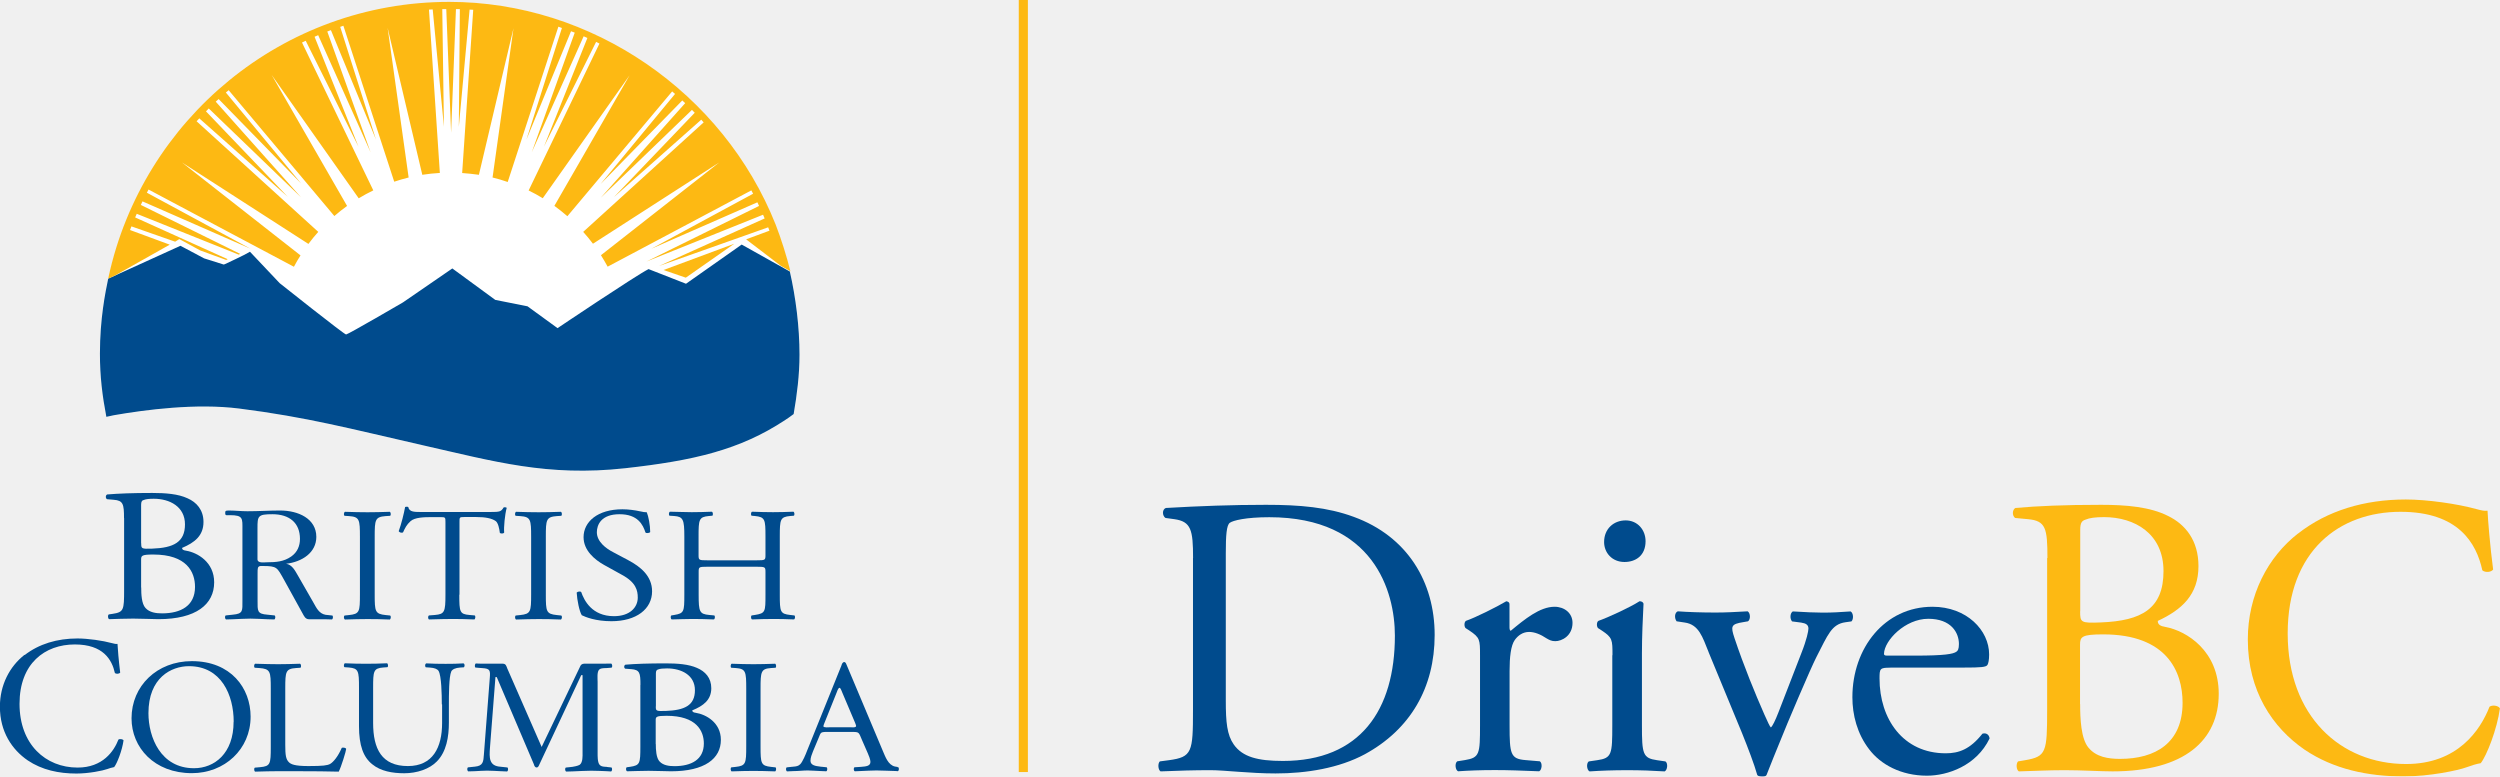
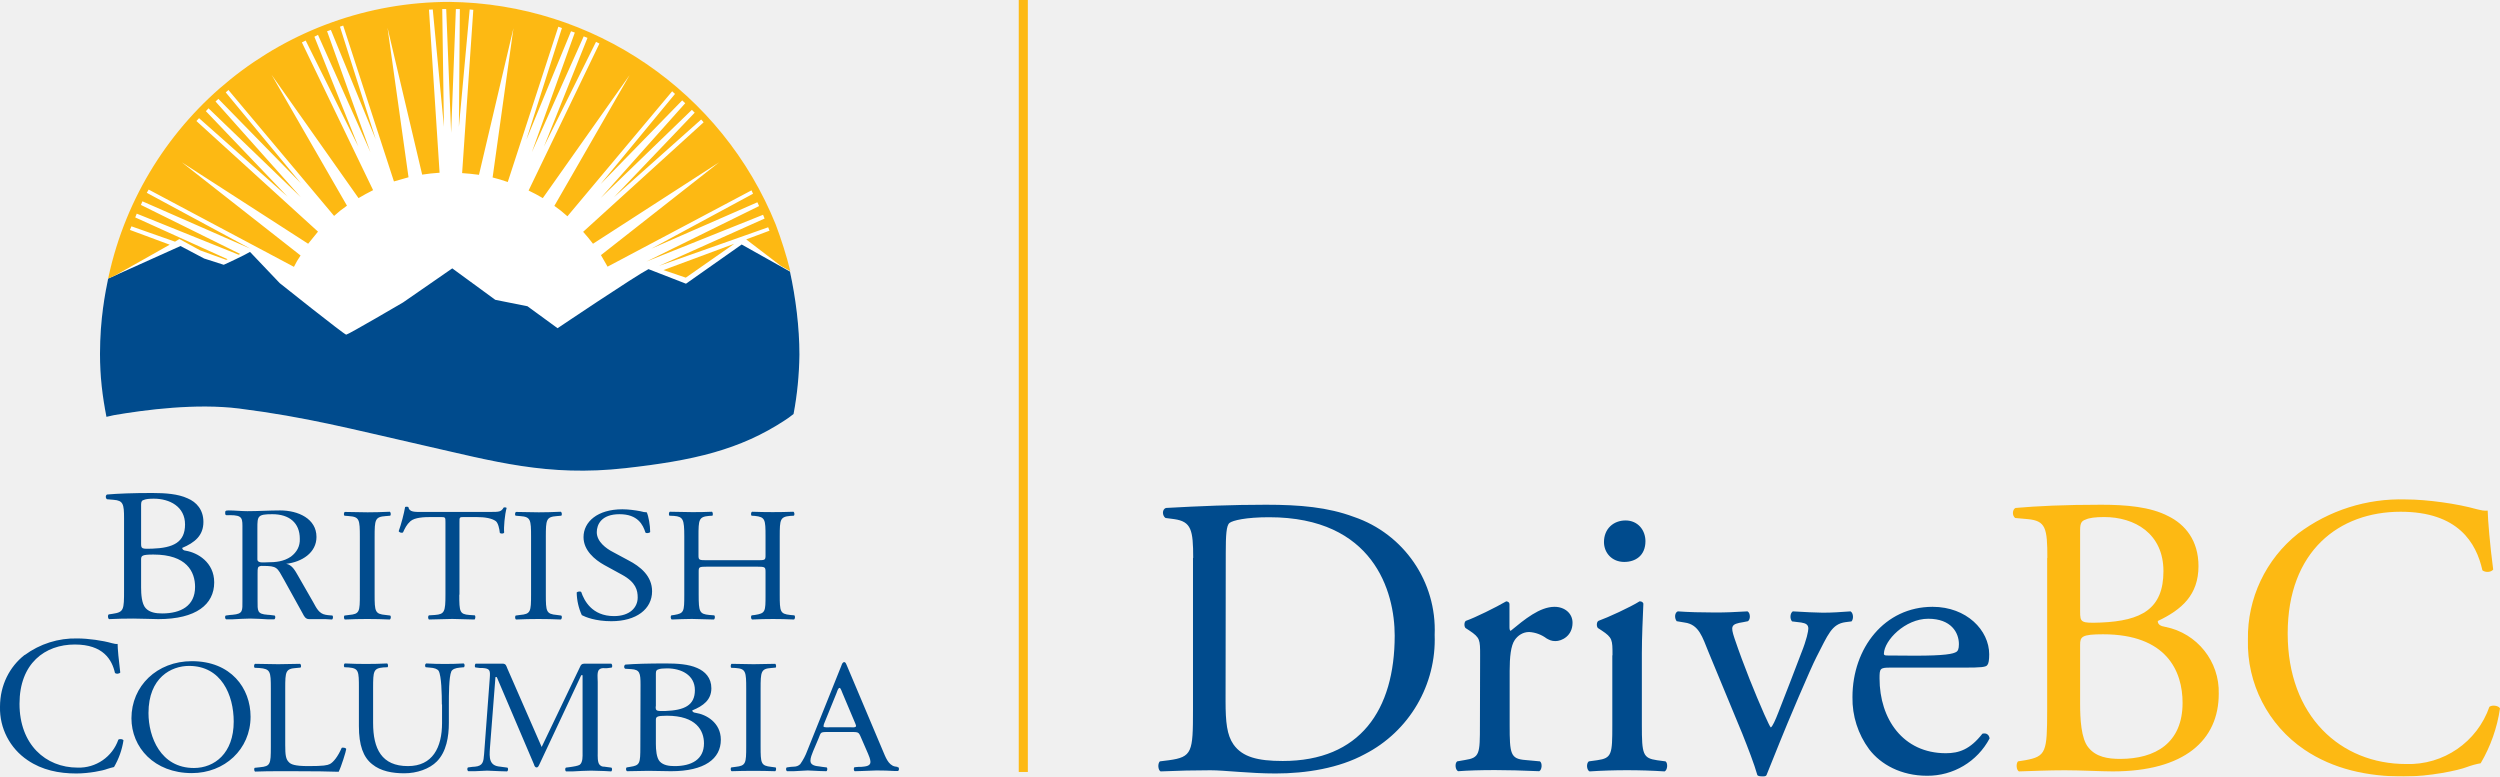
- <svg xmlns="http://www.w3.org/2000/svg" width="132" height="41" viewBox="0 0 132 41" fill="none">
-   <mask id="mask0_20392_10317" style="mask-type:luminance" maskUnits="userSpaceOnUse" x="0" y="0" width="132" height="41">
-     <path d="M132 0H0V41H132V0Z" fill="white" />
+ <svg xmlns="http://www.w3.org/2000/svg" width="132" height="41" fill="none" viewBox="0 0 132 41">
+   <mask id="a" width="132" height="41" x="0" y="0" maskUnits="userSpaceOnUse" style="mask-type:luminance">
+     <path fill="#fff" d="M132 0H0v41h132z" />
  </mask>
-   <g mask="url(#mask0_20392_10317)">
-     <path d="M54.272 0H53.791V40.764H54.272V0Z" fill="#FDB913" />
-     <path d="M62.994 29.461C62.994 27.983 62.891 27.535 62.003 27.412L61.537 27.348C61.37 27.24 61.345 26.905 61.556 26.821C63.348 26.718 65.051 26.654 66.842 26.654C68.634 26.654 70.106 26.782 71.475 27.289C74.317 28.323 75.75 30.737 75.75 33.524C75.75 36.312 74.464 38.513 72.064 39.823C70.695 40.562 68.968 40.838 67.348 40.838C65.998 40.838 64.653 40.665 63.912 40.665C63.029 40.665 62.268 40.69 61.282 40.729C61.154 40.665 61.115 40.33 61.237 40.202L61.723 40.138C62.945 39.971 62.99 39.715 62.99 37.494V29.461H62.994ZM64.722 37.006C64.722 38.129 64.786 38.804 65.144 39.311C65.606 39.966 66.406 40.178 67.736 40.178C71.819 40.178 73.65 37.494 73.65 33.563C73.65 31.239 72.536 27.309 67.019 27.309C65.777 27.309 65.105 27.481 64.933 27.604C64.761 27.732 64.722 28.259 64.722 29.21V37.006Z" fill="#004B8D" />
-     <path d="M78.145 34.598C78.145 33.775 78.145 33.667 77.576 33.288L77.384 33.164C77.301 33.081 77.301 32.844 77.404 32.78C77.89 32.613 79.004 32.061 79.534 31.746C79.637 31.766 79.701 31.81 79.701 31.894V33.12C79.701 33.228 79.721 33.288 79.765 33.307C80.501 32.697 81.301 32.037 82.081 32.037C82.606 32.037 83.029 32.377 83.029 32.884C83.029 33.578 82.459 33.854 82.121 33.854C81.915 33.854 81.806 33.79 81.659 33.706C81.345 33.495 81.026 33.366 80.737 33.366C80.398 33.366 80.148 33.559 79.981 33.79C79.77 34.085 79.706 34.701 79.706 35.42V38.291C79.706 39.813 79.75 40.069 80.55 40.133L81.306 40.197C81.453 40.301 81.409 40.66 81.267 40.724C80.275 40.685 79.667 40.66 78.925 40.66C78.184 40.66 77.537 40.685 76.987 40.724C76.84 40.66 76.8 40.301 76.943 40.197L77.345 40.133C78.126 40.005 78.145 39.813 78.145 38.291V34.593V34.598Z" fill="#004B8D" />
-     <path d="M85.139 34.598C85.139 33.776 85.139 33.667 84.569 33.288L84.378 33.165C84.294 33.081 84.294 32.845 84.397 32.781C84.883 32.613 86.081 32.062 86.567 31.746C86.67 31.746 86.753 31.786 86.778 31.874C86.739 32.613 86.694 33.628 86.694 34.495V38.297C86.694 39.818 86.739 40.03 87.494 40.139L87.936 40.203C88.083 40.306 88.039 40.666 87.892 40.73C87.259 40.69 86.65 40.666 85.914 40.666C85.178 40.666 84.525 40.69 83.931 40.73C83.784 40.666 83.745 40.306 83.887 40.203L84.329 40.139C85.109 40.03 85.129 39.818 85.129 38.297V34.598H85.139ZM86.886 28.575C86.886 29.338 86.361 29.673 85.772 29.673C85.119 29.673 84.697 29.186 84.697 28.619C84.697 27.92 85.203 27.477 85.835 27.477C86.469 27.477 86.886 27.984 86.886 28.575Z" fill="#004B8D" />
-     <path d="M90.214 34.43C89.895 33.647 89.708 32.972 88.948 32.869L88.525 32.805C88.398 32.637 88.417 32.342 88.589 32.278C89.114 32.317 89.851 32.342 90.567 32.342C91.136 32.342 91.559 32.317 92.275 32.278C92.422 32.362 92.442 32.701 92.295 32.805L92.044 32.849C91.392 32.953 91.372 33.061 91.583 33.696C92.069 35.154 92.678 36.636 93.163 37.735C93.355 38.158 93.438 38.35 93.502 38.409C93.585 38.345 93.733 38.05 93.904 37.607C94.179 36.888 94.896 35.05 95.107 34.499C95.401 33.76 95.485 33.312 95.485 33.189C95.485 32.997 95.362 32.913 95.107 32.874L94.621 32.81C94.493 32.662 94.518 32.367 94.66 32.283C95.313 32.322 95.838 32.347 96.241 32.347C96.766 32.347 97.124 32.322 97.713 32.283C97.86 32.367 97.88 32.687 97.757 32.81L97.443 32.854C96.707 32.957 96.516 33.509 95.907 34.691C95.612 35.262 94.307 38.326 93.968 39.192C93.757 39.719 93.546 40.207 93.271 40.926C93.227 40.99 93.144 41.01 93.06 41.01C92.952 41.01 92.849 40.99 92.785 40.926C92.619 40.335 92.3 39.508 91.986 38.725L90.214 34.435V34.43Z" fill="#004B8D" />
-     <path d="M99.809 35.253C99.259 35.253 99.239 35.297 99.239 35.824C99.239 37.961 100.481 39.774 102.734 39.774C103.431 39.774 104.02 39.562 104.672 38.739C104.883 38.675 105.031 38.803 105.05 38.991C104.358 40.429 102.842 40.956 101.742 40.956C100.373 40.956 99.298 40.365 98.69 39.562C98.056 38.739 97.806 37.745 97.806 36.814C97.806 34.214 99.509 32.037 102.037 32.037C103.848 32.037 105.026 33.283 105.026 34.553C105.026 34.849 104.987 35.016 104.942 35.1C104.878 35.228 104.584 35.248 103.701 35.248H99.804L99.809 35.253ZM101.114 34.617C102.67 34.617 103.136 34.534 103.303 34.406C103.367 34.366 103.431 34.282 103.431 34.002C103.431 33.411 103.028 32.672 101.811 32.672C100.594 32.672 99.494 33.815 99.475 34.514C99.475 34.553 99.475 34.617 99.622 34.617H101.119H101.114Z" fill="#004B8D" />
-     <path d="M108.104 29.461C108.104 27.895 108.02 27.496 107.073 27.412L106.396 27.348C106.229 27.22 106.248 26.905 106.415 26.821C107.554 26.718 108.987 26.654 110.94 26.654C112.265 26.654 113.531 26.762 114.479 27.245C115.387 27.688 116.079 28.535 116.079 29.89C116.079 31.411 115.196 32.194 113.93 32.785C113.93 32.997 114.096 33.061 114.327 33.101C115.465 33.312 117.149 34.371 117.149 36.632C117.149 39.084 115.338 40.729 111.544 40.729C110.93 40.729 109.9 40.665 109.016 40.665C108.133 40.665 107.372 40.71 106.597 40.729C106.469 40.665 106.43 40.33 106.553 40.202L106.931 40.138C108.045 39.946 108.089 39.715 108.089 37.494V29.461H108.104ZM109.831 32.273C109.831 32.864 109.856 32.908 110.926 32.864C113.075 32.78 114.233 32.145 114.233 30.155C114.233 28.166 112.698 27.304 111.097 27.304C110.631 27.304 110.317 27.348 110.13 27.432C109.92 27.496 109.836 27.599 109.836 27.983V32.273H109.831ZM109.831 37.173C109.831 37.937 109.875 39.011 110.273 39.478C110.675 39.966 111.304 40.069 111.936 40.069C113.812 40.069 115.24 39.227 115.24 37.109C115.24 35.44 114.396 33.495 111.049 33.495C109.91 33.495 109.826 33.623 109.826 34.046V37.173H109.831Z" fill="#FDB913" />
-     <path d="M121.34 28.17C122.877 26.964 124.835 26.373 127.024 26.373C128.162 26.373 129.762 26.604 130.754 26.88C131.003 26.944 131.156 26.988 131.342 26.964C131.362 27.451 131.47 28.781 131.637 30.071C131.534 30.219 131.215 30.244 131.067 30.111C130.754 28.672 129.801 27.023 126.749 27.023C123.523 27.023 120.79 29.076 120.79 33.45C120.79 37.823 123.593 40.34 127.043 40.34C129.762 40.34 130.959 38.562 131.446 37.316C131.593 37.207 131.912 37.252 131.996 37.4C131.848 38.498 131.298 39.897 130.984 40.295C130.728 40.34 130.479 40.423 130.248 40.507C129.787 40.68 128.27 40.995 126.92 40.995C125.021 40.995 123.21 40.615 121.673 39.576C119.99 38.414 118.685 36.488 118.685 33.765C118.685 31.421 119.739 29.411 121.34 28.165V28.17Z" fill="#FDB913" />
-     <path d="M41.664 14.144C39.426 5.491 31.627 0.118 23.784 0.118C15.941 0.118 7.858 5.624 5.723 14.661C5.424 15.922 5.276 17.331 5.276 18.675C5.276 19.867 5.399 20.877 5.615 22.009C5.777 21.975 5.846 21.96 6.027 21.921C7.706 21.63 10.361 21.285 12.629 21.571C16.236 22.029 18.489 22.64 22.292 23.502C26.096 24.364 28.903 25.176 33.007 24.723C36.604 24.324 39.063 23.763 41.458 22.177L41.649 22.049C41.689 22.019 41.851 21.901 41.905 21.862C42.081 20.832 42.214 19.803 42.214 18.724C42.214 17.208 42.003 15.563 41.664 14.154" fill="white" />
-     <path d="M5.713 14.711C5.561 15.445 5.276 16.828 5.276 18.675C5.276 19.867 5.399 20.877 5.615 22.009C5.777 21.975 5.846 21.96 6.027 21.921C7.706 21.63 10.361 21.285 12.629 21.571C16.231 22.029 18.489 22.635 22.292 23.502C26.096 24.364 28.903 25.176 33.007 24.723C36.599 24.324 39.063 23.763 41.458 22.177L41.649 22.049C41.689 22.024 41.855 21.901 41.905 21.862C42.081 20.832 42.214 19.803 42.214 18.725C42.214 17.272 42.017 15.706 41.703 14.336L39.161 12.913L36.221 14.982L34.243 14.208C33.571 14.548 29.438 17.326 29.438 17.326L27.853 16.173L26.15 15.834L23.883 14.174L21.276 15.967C21.276 15.967 18.371 17.661 18.273 17.661C18.174 17.661 14.768 14.952 14.768 14.952L13.198 13.292C12.933 13.46 11.863 13.952 11.863 13.952L11.809 13.967L10.778 13.642L9.527 12.977L5.718 14.711H5.713Z" fill="#004B8D" />
-     <path d="M6.548 27.358C6.548 26.614 6.503 26.427 6.003 26.388L5.649 26.358C5.561 26.299 5.571 26.147 5.659 26.107C6.258 26.058 7.009 26.028 8.04 26.028C8.737 26.028 9.404 26.078 9.9 26.309C10.376 26.516 10.744 26.92 10.744 27.56C10.744 28.284 10.278 28.648 9.615 28.929C9.615 29.032 9.703 29.057 9.826 29.077C10.425 29.175 11.308 29.678 11.308 30.746C11.308 31.909 10.356 32.692 8.364 32.692C8.045 32.692 7.5 32.662 7.033 32.662C6.567 32.662 6.17 32.682 5.762 32.692C5.699 32.662 5.674 32.5 5.743 32.441L5.944 32.411C6.533 32.322 6.553 32.209 6.553 31.16V27.358H6.548ZM7.456 28.688C7.456 28.968 7.465 28.988 8.03 28.968C9.159 28.929 9.767 28.629 9.767 27.688C9.767 26.747 8.957 26.334 8.118 26.334C7.873 26.334 7.711 26.353 7.608 26.393C7.495 26.422 7.451 26.476 7.451 26.654V28.683L7.456 28.688ZM7.456 31.012C7.456 31.372 7.475 31.884 7.686 32.106C7.897 32.337 8.231 32.386 8.56 32.386C9.546 32.386 10.297 31.988 10.297 30.988C10.297 30.195 9.856 29.279 8.094 29.279C7.495 29.279 7.451 29.338 7.451 29.54V31.022L7.456 31.012Z" fill="#004B8D" />
-     <path d="M19.004 28.343C19.004 27.437 18.984 27.289 18.43 27.25L18.194 27.235C18.135 27.2 18.155 27.047 18.214 27.023C18.685 27.038 19.009 27.047 19.407 27.047C19.804 27.047 20.103 27.038 20.579 27.023C20.638 27.047 20.653 27.2 20.599 27.235L20.364 27.25C19.804 27.294 19.784 27.437 19.784 28.343V31.387C19.784 32.293 19.804 32.416 20.364 32.475L20.599 32.499C20.658 32.534 20.638 32.687 20.579 32.711C20.108 32.692 19.784 32.687 19.407 32.687C19.009 32.687 18.69 32.697 18.214 32.711C18.155 32.687 18.135 32.549 18.194 32.499L18.43 32.475C18.989 32.416 19.004 32.297 19.004 31.387V28.343Z" fill="#004B8D" />
-     <path d="M24.251 31.401C24.251 32.303 24.27 32.426 24.781 32.47L25.066 32.495C25.12 32.529 25.1 32.682 25.046 32.707C24.54 32.687 24.241 32.682 23.883 32.682C23.524 32.682 23.22 32.692 22.651 32.707C22.597 32.682 22.582 32.534 22.651 32.495L22.97 32.47C23.475 32.426 23.52 32.303 23.52 31.401V27.58C23.52 27.314 23.52 27.304 23.255 27.304H22.769C22.386 27.304 21.9 27.319 21.679 27.516C21.468 27.703 21.38 27.89 21.282 28.107C21.213 28.156 21.085 28.112 21.051 28.048C21.193 27.663 21.326 27.117 21.39 26.772C21.414 26.752 21.532 26.747 21.556 26.772C21.61 27.048 21.905 27.033 22.312 27.033H25.9C26.381 27.033 26.459 27.018 26.592 26.792C26.636 26.777 26.734 26.782 26.754 26.816C26.656 27.166 26.592 27.86 26.621 28.117C26.587 28.186 26.435 28.186 26.391 28.131C26.366 27.92 26.302 27.599 26.17 27.511C25.969 27.368 25.63 27.299 25.144 27.299H24.516C24.251 27.299 24.261 27.309 24.261 27.59V31.397L24.251 31.401Z" fill="#004B8D" />
-     <path d="M28.044 28.343C28.044 27.437 28.024 27.289 27.465 27.25L27.229 27.235C27.171 27.2 27.19 27.047 27.249 27.023C27.72 27.038 28.044 27.047 28.442 27.047C28.839 27.047 29.143 27.038 29.615 27.023C29.674 27.047 29.688 27.2 29.634 27.235L29.399 27.25C28.839 27.294 28.82 27.437 28.82 28.343V31.387C28.82 32.293 28.839 32.416 29.399 32.475L29.634 32.499C29.693 32.534 29.674 32.687 29.615 32.711C29.143 32.692 28.82 32.687 28.442 32.687C28.064 32.687 27.725 32.697 27.249 32.711C27.19 32.687 27.175 32.549 27.229 32.499L27.465 32.475C28.024 32.416 28.044 32.297 28.044 31.387V28.343Z" fill="#004B8D" />
-     <path d="M32.285 32.8C31.441 32.8 30.911 32.578 30.719 32.485C30.596 32.298 30.469 31.687 30.449 31.288C30.498 31.229 30.65 31.209 30.69 31.264C30.842 31.702 31.254 32.534 32.417 32.534C33.261 32.534 33.674 32.066 33.674 31.554C33.674 31.175 33.581 30.756 32.849 30.357L31.897 29.83C31.396 29.55 30.812 29.062 30.812 28.363C30.812 27.55 31.553 26.89 32.864 26.89C33.173 26.89 33.536 26.939 33.796 26.998C33.929 27.033 34.066 27.048 34.15 27.048C34.238 27.255 34.331 27.732 34.331 28.092C34.292 28.146 34.13 28.171 34.081 28.116C33.949 27.708 33.679 27.151 32.712 27.151C31.745 27.151 31.514 27.708 31.514 28.102C31.514 28.599 31.995 28.959 32.368 29.151L33.173 29.579C33.806 29.914 34.43 30.407 34.43 31.219C34.43 32.16 33.595 32.8 32.285 32.8Z" fill="#004B8D" />
-     <path d="M37.345 29.924C36.903 29.924 36.889 29.939 36.889 30.195V31.401C36.889 32.303 36.933 32.421 37.448 32.47L37.713 32.495C37.767 32.529 37.752 32.682 37.694 32.706C37.198 32.687 36.889 32.682 36.53 32.682C36.138 32.682 35.824 32.701 35.465 32.706C35.411 32.682 35.392 32.544 35.446 32.495L35.603 32.47C36.118 32.381 36.133 32.303 36.133 31.401V28.323C36.133 27.427 36.069 27.279 35.593 27.245L35.352 27.23C35.298 27.195 35.313 27.043 35.372 27.018C35.824 27.023 36.133 27.043 36.525 27.043C36.884 27.043 37.193 27.033 37.59 27.018C37.644 27.043 37.664 27.195 37.61 27.23L37.433 27.245C36.903 27.294 36.884 27.427 36.884 28.323V29.308C36.884 29.574 36.903 29.584 37.34 29.584H39.961C40.403 29.584 40.417 29.574 40.417 29.308V28.323C40.417 27.427 40.398 27.299 39.858 27.245L39.686 27.23C39.632 27.195 39.647 27.043 39.706 27.018C40.128 27.033 40.437 27.043 40.815 27.043C41.193 27.043 41.482 27.033 41.895 27.018C41.949 27.043 41.968 27.195 41.914 27.23L41.723 27.245C41.193 27.294 41.173 27.427 41.173 28.323V31.401C41.173 32.303 41.193 32.411 41.723 32.47L41.944 32.495C41.998 32.529 41.983 32.682 41.924 32.706C41.482 32.687 41.173 32.682 40.815 32.682C40.437 32.682 40.108 32.692 39.706 32.706C39.652 32.682 39.632 32.544 39.686 32.495L39.858 32.47C40.417 32.381 40.417 32.303 40.417 31.401V30.195C40.417 29.939 40.398 29.924 39.961 29.924H37.34H37.345Z" fill="#004B8D" />
-     <path d="M1.301 34.588C2.056 34.002 3.014 33.711 4.088 33.711C4.648 33.711 5.428 33.825 5.914 33.958C6.037 33.987 6.11 34.012 6.204 33.997C6.214 34.234 6.268 34.884 6.346 35.514C6.292 35.583 6.14 35.598 6.066 35.534C5.909 34.829 5.448 34.027 3.951 34.027C2.371 34.027 1.031 35.026 1.031 37.164C1.031 39.301 2.405 40.528 4.098 40.528C5.428 40.528 6.017 39.661 6.253 39.05C6.326 39.001 6.479 39.021 6.523 39.09C6.449 39.626 6.184 40.306 6.027 40.503C5.904 40.523 5.782 40.567 5.664 40.606C5.438 40.69 4.692 40.843 4.034 40.843C3.107 40.843 2.218 40.656 1.463 40.148C0.638 39.582 -0.005 38.641 -0.005 37.312C-0.005 36.164 0.51 35.189 1.296 34.573L1.301 34.588Z" fill="#004B8D" />
-     <path d="M6.945 37.927C6.945 36.218 8.29 34.908 10.13 34.908C12.196 34.908 13.232 36.336 13.232 37.839C13.232 39.567 11.853 40.823 10.13 40.823C8.142 40.823 6.945 39.464 6.945 37.927ZM12.339 38.109C12.339 36.701 11.686 35.174 9.978 35.174C9.045 35.174 7.838 35.78 7.838 37.656C7.838 38.922 8.481 40.562 10.243 40.562C11.318 40.562 12.334 39.789 12.334 38.109H12.339Z" fill="#004B8D" />
-     <path d="M23.328 37.193C23.328 36.666 23.308 35.681 23.156 35.425C23.092 35.321 22.93 35.262 22.705 35.248L22.479 35.233C22.425 35.174 22.444 35.06 22.498 35.026C22.842 35.046 23.176 35.051 23.529 35.051C23.907 35.051 24.152 35.046 24.476 35.026C24.55 35.07 24.54 35.179 24.496 35.233L24.28 35.248C24.054 35.262 23.883 35.341 23.828 35.45C23.701 35.735 23.701 36.715 23.701 37.193V38.158C23.701 38.902 23.573 39.69 23.068 40.202C22.68 40.606 22.013 40.828 21.345 40.828C20.722 40.828 20.099 40.719 19.657 40.355C19.181 39.98 18.955 39.355 18.955 38.34V36.321C18.955 35.43 18.935 35.287 18.415 35.243L18.189 35.228C18.135 35.188 18.155 35.046 18.209 35.021C18.66 35.041 18.965 35.046 19.328 35.046C19.691 35.046 19.995 35.041 20.437 35.021C20.491 35.046 20.511 35.188 20.457 35.228L20.241 35.243C19.716 35.287 19.701 35.43 19.701 36.321V38.168C19.701 39.542 20.152 40.448 21.537 40.448C22.847 40.448 23.343 39.473 23.343 38.173V37.188L23.328 37.193Z" fill="#004B8D" />
-     <path d="M33.816 36.159C33.816 35.528 33.777 35.366 33.33 35.331L33.011 35.307C32.933 35.257 32.943 35.129 33.021 35.095C33.556 35.05 34.228 35.026 35.146 35.026C35.77 35.026 36.363 35.07 36.805 35.267C37.232 35.449 37.556 35.789 37.556 36.336C37.556 36.952 37.144 37.267 36.55 37.508C36.55 37.592 36.628 37.621 36.736 37.636C37.271 37.72 38.062 38.148 38.062 39.064C38.062 40.054 37.212 40.724 35.431 40.724C35.146 40.724 34.66 40.699 34.243 40.699C33.826 40.699 33.473 40.719 33.109 40.724C33.05 40.699 33.031 40.561 33.09 40.512L33.267 40.488C33.792 40.409 33.811 40.315 33.811 39.419V36.168L33.816 36.159ZM34.626 37.296C34.626 37.538 34.636 37.552 35.141 37.538C36.147 37.503 36.692 37.247 36.692 36.444C36.692 35.641 35.971 35.292 35.22 35.292C35.004 35.292 34.857 35.307 34.768 35.341C34.67 35.366 34.631 35.41 34.631 35.563V37.301L34.626 37.296ZM34.626 39.281C34.626 39.586 34.646 40.025 34.832 40.212C35.019 40.409 35.318 40.453 35.612 40.453C36.491 40.453 37.163 40.113 37.163 39.256C37.163 38.582 36.766 37.794 35.195 37.794C34.66 37.794 34.621 37.848 34.621 38.015V39.281H34.626Z" fill="#004B8D" />
-     <path d="M17.556 32.5L17.32 32.475C17.271 32.475 17.232 32.465 17.188 32.461C16.839 32.397 16.702 32.086 16.54 31.801L15.72 30.372C15.578 30.131 15.426 29.816 15.107 29.767C15.946 29.668 16.702 29.181 16.702 28.348C16.702 27.388 15.755 26.955 14.793 26.955C14.218 26.955 13.649 26.994 13.065 26.994C12.741 26.994 12.397 26.955 12.073 26.955C11.892 26.955 11.892 26.994 11.892 27.092C11.892 27.24 11.956 27.201 12.142 27.201C12.849 27.201 12.8 27.378 12.8 27.964V31.712C12.8 32.249 12.844 32.407 12.285 32.456C12.285 32.456 12.196 32.465 12.152 32.47L11.916 32.495C11.857 32.544 11.877 32.682 11.936 32.707C12.064 32.707 12.285 32.697 12.285 32.697C12.594 32.687 12.908 32.663 13.217 32.663C13.526 32.663 13.831 32.687 14.135 32.697C14.243 32.697 14.356 32.702 14.483 32.707C14.542 32.682 14.557 32.544 14.503 32.495L14.262 32.47C14.213 32.465 14.13 32.456 14.13 32.456C13.566 32.416 13.6 32.254 13.6 31.707V30.294C13.6 30.21 13.59 29.988 13.649 29.929C13.698 29.875 13.791 29.885 13.87 29.885C14.636 29.885 14.626 29.959 14.989 30.599L15.975 32.387C16.054 32.525 16.118 32.697 16.319 32.697H17.178C17.286 32.697 17.399 32.702 17.526 32.707C17.585 32.682 17.6 32.544 17.546 32.495L17.556 32.5ZM14.11 29.688C13.938 29.688 13.595 29.752 13.595 29.525V27.885C13.595 27.245 13.615 27.151 14.385 27.151C15.283 27.151 15.838 27.61 15.838 28.452C15.838 28.821 15.705 29.156 15.372 29.387C14.989 29.653 14.576 29.688 14.11 29.688Z" fill="#004B8D" />
-     <path d="M14.297 36.35C14.297 35.454 14.277 35.316 13.688 35.272L13.453 35.257C13.394 35.223 13.413 35.07 13.472 35.045C13.997 35.06 14.316 35.07 14.689 35.07C15.062 35.07 15.377 35.06 15.843 35.045C15.902 35.07 15.916 35.228 15.862 35.257L15.637 35.272C15.082 35.311 15.062 35.454 15.062 36.35V39.325C15.062 39.867 15.092 40.089 15.259 40.251C15.362 40.345 15.538 40.448 16.28 40.448C17.075 40.448 17.276 40.413 17.423 40.34C17.61 40.236 17.855 39.926 18.042 39.493C18.096 39.448 18.277 39.483 18.277 39.547C18.277 39.64 18.012 40.512 17.884 40.743C17.408 40.729 16.515 40.719 15.553 40.719H14.689C14.297 40.719 13.997 40.729 13.472 40.743C13.418 40.719 13.399 40.581 13.453 40.532L13.732 40.507C14.277 40.458 14.297 40.34 14.297 39.438V36.36V36.35Z" fill="#004B8D" />
-     <path d="M39.401 36.365C39.401 35.459 39.382 35.311 38.842 35.272L38.611 35.257C38.557 35.223 38.577 35.07 38.631 35.045C39.092 35.06 39.401 35.07 39.789 35.07C40.157 35.07 40.471 35.06 40.928 35.045C40.982 35.07 41.001 35.228 40.947 35.257L40.717 35.272C40.177 35.311 40.157 35.459 40.157 36.365V39.409C40.157 40.315 40.177 40.433 40.717 40.492L40.947 40.517C41.001 40.551 40.982 40.704 40.928 40.729C40.466 40.714 40.152 40.704 39.789 40.704C39.401 40.704 39.092 40.714 38.631 40.729C38.577 40.704 38.557 40.566 38.611 40.517L38.842 40.492C39.382 40.433 39.401 40.31 39.401 39.409V36.365Z" fill="#004B8D" />
-     <path d="M32.049 40.492C32.005 40.492 31.912 40.483 31.912 40.483C31.814 40.473 31.73 40.458 31.662 40.384C31.544 40.261 31.554 39.897 31.554 39.749V36.001C31.554 35.839 31.514 35.484 31.632 35.361C31.691 35.292 31.814 35.282 31.927 35.277C31.995 35.272 31.995 35.272 32.054 35.272L32.29 35.252C32.349 35.218 32.329 35.065 32.27 35.036C32.142 35.041 32.03 35.036 31.922 35.041H30.916C30.808 35.041 30.709 35.041 30.646 35.159L28.599 39.439L26.788 35.302C26.729 35.159 26.719 35.041 26.528 35.041H25.482C25.375 35.041 25.252 35.041 25.124 35.031C25.07 35.055 25.05 35.213 25.105 35.247L25.34 35.267C25.389 35.267 25.477 35.277 25.477 35.277C25.87 35.302 25.895 35.39 25.86 35.804L25.551 39.823C25.527 40.227 25.502 40.438 25.08 40.478C25.08 40.478 24.992 40.487 24.942 40.492L24.707 40.517C24.648 40.571 24.668 40.704 24.727 40.729C24.849 40.724 25.07 40.719 25.07 40.719C25.286 40.709 25.502 40.69 25.718 40.69C25.954 40.69 26.189 40.709 26.425 40.719C26.533 40.719 26.651 40.724 26.773 40.734C26.832 40.709 26.847 40.571 26.793 40.522L26.557 40.497C26.494 40.492 26.425 40.483 26.425 40.483C25.816 40.443 25.831 40.01 25.87 39.483L26.16 35.75H26.228L28.187 40.35C28.206 40.414 28.236 40.522 28.334 40.522C28.422 40.522 28.452 40.423 28.481 40.359L30.69 35.646H30.759V39.754C30.759 39.916 30.778 40.251 30.611 40.379C30.523 40.443 30.238 40.487 30.238 40.487C30.199 40.492 30.16 40.497 30.111 40.502L29.875 40.527C29.816 40.576 29.836 40.714 29.895 40.739C30.017 40.734 30.243 40.729 30.243 40.729C30.562 40.719 30.891 40.694 31.215 40.694C31.451 40.694 31.907 40.714 31.907 40.714C32.015 40.714 32.142 40.729 32.265 40.734C32.324 40.709 32.339 40.571 32.285 40.522L32.049 40.497V40.492Z" fill="#004B8D" />
-     <path d="M47.411 40.517L47.382 40.493C47.333 40.488 47.294 40.483 47.254 40.473C46.886 40.389 46.744 39.946 46.606 39.631L44.712 35.13C44.692 35.075 44.653 34.957 44.58 34.957C44.476 34.957 44.447 35.08 44.422 35.154L42.611 39.645C42.548 39.818 42.376 40.227 42.253 40.35C42.16 40.448 42.037 40.468 41.91 40.478C41.91 40.478 41.806 40.488 41.757 40.493L41.537 40.517C41.478 40.566 41.497 40.705 41.556 40.729C41.684 40.724 41.905 40.714 41.905 40.714C42.155 40.714 42.4 40.68 42.651 40.68C42.862 40.68 43.068 40.705 43.279 40.709C43.279 40.709 43.505 40.714 43.627 40.724C43.686 40.7 43.701 40.562 43.647 40.512L43.411 40.488C43.362 40.488 43.284 40.473 43.284 40.473C43.068 40.448 42.793 40.409 42.793 40.168C42.793 40.005 42.867 39.818 42.925 39.675L43.205 39.005C43.348 38.68 43.289 38.646 43.667 38.646H44.943C45.394 38.646 45.325 38.646 45.527 39.104L45.826 39.788C45.875 39.902 45.959 40.104 45.959 40.227C45.959 40.453 45.713 40.468 45.483 40.488C45.483 40.488 45.404 40.493 45.34 40.498L45.114 40.512C45.056 40.567 45.075 40.7 45.134 40.724C45.262 40.719 45.483 40.709 45.483 40.709C45.748 40.7 46.017 40.68 46.278 40.68C46.606 40.68 46.935 40.705 47.264 40.709C47.372 40.709 47.284 40.714 47.407 40.719C47.465 40.695 47.485 40.557 47.426 40.507L47.411 40.517ZM44.928 38.4H43.824C43.784 38.4 43.475 38.434 43.475 38.345C43.475 38.321 43.495 38.267 43.505 38.237L44.167 36.587C44.187 36.543 44.251 36.316 44.329 36.316C44.388 36.316 44.462 36.553 44.481 36.587L45.134 38.129C45.134 38.129 45.203 38.291 45.203 38.331C45.203 38.429 44.982 38.4 44.923 38.4H44.928Z" fill="#004B8D" />
-     <path d="M38.768 12.869L35.033 14.257L36.211 14.661L38.768 12.869Z" fill="#FDB913" />
-     <path d="M8.962 12.918L6.866 12.145C6.891 12.081 6.915 12.017 6.94 11.953L9.247 12.761L9.467 12.623L10.572 13.223L11.941 13.726L12.024 13.687L7.136 11.48C7.166 11.416 7.19 11.352 7.22 11.288L12.604 13.445L12.682 13.406L7.436 10.82C7.465 10.756 7.494 10.697 7.524 10.633L13.222 13.13L7.755 10.175C7.784 10.116 7.814 10.062 7.843 10.008L15.519 14.085C15.627 13.879 15.745 13.677 15.867 13.485L9.61 8.579L16.285 12.879C16.447 12.657 16.623 12.445 16.805 12.243L10.38 6.403C10.425 6.353 10.474 6.304 10.523 6.25L15.19 10.387L10.876 5.88C10.925 5.831 10.974 5.782 11.023 5.728L15.892 10.416L11.391 5.368C11.441 5.324 11.49 5.275 11.544 5.23L15.902 9.692L11.926 4.886C11.976 4.846 12.024 4.802 12.074 4.763L17.654 11.406C17.87 11.219 18.091 11.042 18.326 10.874L14.346 3.96L18.94 10.47C19.19 10.318 19.445 10.18 19.71 10.052L15.946 2.246C16.01 2.211 16.079 2.182 16.142 2.152L18.93 7.752L16.609 1.941C16.672 1.911 16.736 1.886 16.8 1.857L19.568 8.043L17.281 1.665C17.345 1.64 17.409 1.616 17.472 1.591L19.853 7.373L17.963 1.419C18.017 1.399 18.076 1.384 18.13 1.359L20.815 9.594C21.065 9.51 21.315 9.436 21.576 9.372L20.466 1.468L22.297 9.229C22.601 9.18 22.91 9.151 23.224 9.131L22.65 0.507C22.714 0.507 22.778 0.498 22.847 0.498L23.44 6.698L23.352 0.483C23.426 0.483 23.494 0.483 23.563 0.483L23.818 7.008L24.074 0.483C24.142 0.483 24.211 0.483 24.28 0.483L24.226 6.698L24.795 0.507C24.859 0.507 24.923 0.517 24.986 0.517L24.402 9.136C24.702 9.156 24.996 9.19 25.286 9.229L27.112 1.492L26.007 9.372C26.277 9.436 26.547 9.52 26.807 9.609L29.482 1.409C29.546 1.433 29.61 1.453 29.669 1.478L27.794 7.373L30.15 1.65C30.213 1.675 30.277 1.699 30.346 1.724L28.078 8.038L30.817 1.916C30.881 1.945 30.95 1.975 31.014 2.005L28.721 7.742L31.475 2.211C31.534 2.241 31.593 2.271 31.651 2.3L27.912 10.057C28.167 10.18 28.417 10.318 28.658 10.466L33.242 3.975L29.271 10.869C29.507 11.042 29.737 11.224 29.958 11.416L35.49 4.827C35.539 4.871 35.593 4.915 35.642 4.96L31.71 9.717L36.025 5.304C36.079 5.349 36.128 5.398 36.177 5.447L31.72 10.441L36.535 5.802C36.584 5.851 36.633 5.905 36.682 5.954L32.417 10.406L37.026 6.319C37.07 6.368 37.114 6.412 37.153 6.462L30.793 12.243C30.974 12.445 31.146 12.652 31.308 12.869L37.973 8.579L31.73 13.475C31.853 13.672 31.971 13.874 32.084 14.08L39.671 10.052C39.701 10.111 39.735 10.17 39.764 10.229L34.39 13.135L39.99 10.682C40.02 10.746 40.049 10.81 40.078 10.874L34.13 13.81L40.29 11.337C40.319 11.401 40.348 11.465 40.373 11.534L34.793 14.046L40.559 12.002C40.584 12.061 40.604 12.12 40.628 12.18L39.396 12.637L41.227 14.036L41.733 14.322C41.541 13.544 41.242 12.598 40.957 11.864C38.179 4.876 31.244 0.099 23.725 0.099C14.91 0.099 7.544 6.314 5.733 14.612C5.733 14.612 5.723 14.671 5.713 14.716L6.071 14.548L8.962 12.918Z" fill="#FDB913" />
+   <g mask="url(#a)">
+     <path fill="#fdb913" d="M54.27 0h-.48v40.76h.48z" />
+     <path fill="#004b8d" d="M63 29.46c0-1.48-.1-1.92-1-2.05l-.46-.06c-.17-.11-.2-.45.02-.53 1.79-.1 3.5-.17 5.28-.17 1.8 0 3.27.13 4.64.64a6.3 6.3 0 0 1 4.27 6.23 6.8 6.8 0 0 1-3.69 6.3c-1.36.74-3.1 1.02-4.71 1.02-1.35 0-2.7-.17-3.44-.17-.88 0-1.64.02-2.63.06-.13-.06-.17-.4-.04-.53l.48-.06c1.23-.17 1.27-.43 1.27-2.65v-8.03m1.72 7.55c0 1.12.07 1.8.42 2.3.47.66 1.27.87 2.6.87 4.08 0 5.91-2.69 5.91-6.62 0-2.32-1.11-6.25-6.63-6.25-1.24 0-1.92.17-2.09.3s-.2.65-.2 1.6zM78.15 34.6c0-.82 0-.93-.57-1.31l-.2-.13c-.08-.08-.08-.32.02-.38.49-.17 1.6-.72 2.13-1.03q.16.02.17.14v1.23q0 .16.06.19c.74-.61 1.54-1.27 2.32-1.27.53 0 .95.34.95.84 0 .7-.57.97-.9.97-.22 0-.32-.06-.47-.14a1.7 1.7 0 0 0-.92-.34c-.34 0-.6.19-.76.42-.21.3-.27.91-.27 1.63v2.87c0 1.52.04 1.78.84 1.84l.76.07c.14.1.1.46-.04.52-1-.04-1.6-.06-2.34-.06q-1.13 0-1.94.06c-.15-.06-.19-.42-.05-.52l.4-.07c.79-.12.8-.32.8-1.84zM85.14 34.6c0-.82 0-.93-.57-1.31l-.2-.13c-.08-.08-.08-.32.03-.38.48-.17 1.68-.72 2.17-1.03q.16 0 .2.12c-.03.74-.08 1.76-.08 2.62v3.8c0 1.53.05 1.74.8 1.85l.45.06c.14.1.1.47-.05.53a31 31 0 0 0-3.96 0c-.15-.06-.19-.42-.04-.53l.44-.06c.78-.11.8-.32.8-1.84v-3.7m1.75-6.03c0 .77-.53 1.1-1.12 1.1-.65 0-1.07-.48-1.07-1.05 0-.7.5-1.14 1.14-1.14s1.05.5 1.05 1.1M90.21 34.43c-.32-.78-.5-1.46-1.26-1.56l-.42-.07c-.13-.16-.11-.46.06-.52.52.04 1.26.06 1.98.06.57 0 .99-.02 1.7-.06.15.08.17.42.02.52l-.25.05c-.65.1-.67.21-.46.85.49 1.45 1.1 2.94 1.58 4.03.2.43.28.62.34.68.09-.06.23-.36.4-.8.28-.72 1-2.56 1.2-3.11.3-.74.38-1.19.38-1.31 0-.2-.12-.28-.37-.32l-.49-.06c-.13-.15-.1-.44.04-.53q.98.06 1.58.07c.53 0 .88-.03 1.47-.07.15.09.17.4.05.53l-.32.04c-.73.1-.92.66-1.53 1.84-.3.57-1.6 3.64-1.94 4.5l-.7 1.74q-.07.09-.21.08-.17 0-.27-.08c-.17-.6-.49-1.42-.8-2.2zM99.8 35.25c-.54 0-.56.05-.56.57 0 2.14 1.24 3.95 3.5 3.95.7 0 1.28-.2 1.93-1.03.21-.06.36.06.38.25a3.7 3.7 0 0 1-3.3 1.97c-1.38 0-2.45-.6-3.06-1.4a4.5 4.5 0 0 1-.88-2.75c0-2.6 1.7-4.77 4.23-4.77 1.8 0 2.99 1.24 2.99 2.51q0 .44-.09.55c-.06.13-.36.15-1.24.15zm1.31-.63c1.56 0 2.03-.09 2.2-.21.06-.04.12-.13.12-.4 0-.6-.4-1.34-1.62-1.34s-2.32 1.14-2.34 1.84c0 .04 0 .1.15.1z" />
+     <path fill="#fdb913" d="M108.1 29.46c0-1.57-.08-1.96-1.03-2.05l-.67-.06c-.17-.13-.15-.45.02-.53 1.13-.1 2.57-.17 4.52-.17 1.33 0 2.6.11 3.54.6.9.44 1.6 1.29 1.6 2.64 0 1.52-.88 2.3-2.15 2.9 0 .2.17.27.4.31a3.5 3.5 0 0 1 2.82 3.53c0 2.45-1.81 4.1-5.6 4.1-.62 0-1.65-.06-2.53-.06-.89 0-1.65.04-2.42.06-.13-.06-.17-.4-.05-.53l.38-.06c1.11-.2 1.16-.43 1.16-2.65v-8.03zm1.73 2.81c0 .6.03.64 1.1.6 2.14-.09 3.3-.72 3.3-2.71 0-2-1.53-2.86-3.13-2.86q-.7 0-.97.13c-.21.07-.3.17-.3.55zm0 4.9c0 .77.05 1.84.44 2.3.4.5 1.03.6 1.67.6 1.87 0 3.3-.84 3.3-2.96 0-1.67-.84-3.62-4.2-3.62-1.13 0-1.21.13-1.21.56zM121.34 28.17a9 9 0 0 1 5.68-1.8c1.14 0 2.74.23 3.73.51.25.06.4.1.6.08.01.5.12 1.82.29 3.11-.1.15-.42.17-.57.04-.32-1.44-1.27-3.09-4.32-3.09-3.23 0-5.96 2.06-5.96 6.43s2.8 6.89 6.25 6.89a4.5 4.5 0 0 0 4.4-3.02c.15-.11.47-.07.56.08a8 8 0 0 1-1.02 2.9q-.38.07-.73.2c-.46.18-1.98.5-3.33.5-1.9 0-3.71-.38-5.25-1.42a6.8 6.8 0 0 1-2.98-5.81 7 7 0 0 1 2.65-5.6" />
+     <path fill="#fff" d="M41.66 14.14A18.7 18.7 0 0 0 23.78.12c-7.84 0-15.92 5.5-18.06 14.54a18 18 0 0 0-.1 7.35l.4-.09c1.69-.29 4.34-.63 6.6-.35 3.62.46 5.87 1.07 9.67 1.93s6.61 1.68 10.72 1.22c3.6-.4 6.05-.96 8.45-2.54l.19-.13.25-.19q.29-1.53.31-3.14c0-1.51-.2-3.16-.55-4.57" />
+     <path fill="#004b8d" d="M5.71 14.71c-.15.73-.43 2.12-.43 3.97 0 1.19.12 2.2.34 3.33l.4-.09c1.69-.29 4.34-.63 6.6-.35 3.61.46 5.87 1.07 9.67 1.93s6.61 1.68 10.72 1.22c3.59-.4 6.05-.96 8.45-2.54l.19-.13.25-.19q.29-1.53.31-3.14c0-1.45-.2-3.01-.5-4.38l-2.55-1.43-2.94 2.07-1.98-.77c-.67.34-4.8 3.12-4.8 3.12l-1.59-1.16-1.7-.34-2.27-1.66-2.6 1.8s-2.9 1.7-3 1.7-3.51-2.72-3.51-2.72L13.2 13.3c-.27.17-1.34.66-1.34.66l-.05.02-1.03-.33-1.25-.66zM6.55 27.36c0-.75-.05-.93-.55-.97l-.35-.03c-.09-.06-.08-.21 0-.25.6-.05 1.36-.08 2.39-.08.7 0 1.36.05 1.86.28.48.2.84.61.84 1.25 0 .72-.46 1.09-1.12 1.37q.01.13.2.15c.6.1 1.49.6 1.49 1.67 0 1.16-.95 1.94-2.95 1.94-.32 0-.86-.03-1.33-.03q-.67 0-1.27.03c-.06-.03-.09-.19-.02-.25l.2-.03c.6-.09.61-.2.61-1.25zm.9 1.33c0 .28.02.3.58.28 1.13-.04 1.74-.34 1.74-1.28s-.81-1.36-1.65-1.36q-.36 0-.51.06c-.12.03-.16.09-.16.26zm0 2.32c0 .36.03.87.24 1.1s.54.28.87.28c.99 0 1.74-.4 1.74-1.4 0-.8-.44-1.71-2.2-1.71-.6 0-.65.06-.65.26v1.48M19 28.34c0-.9-.02-1.05-.57-1.09l-.24-.02c-.05-.03-.04-.18.02-.2l1.2.02c.4 0 .7-.01 1.17-.03.06.03.07.18.02.21l-.24.02c-.56.04-.58.19-.58 1.1v3.04c0 .9.02 1.03.58 1.08l.24.03c.06.03.04.19-.02.21a26 26 0 0 0-2.37 0c-.05-.02-.07-.16-.02-.21l.24-.03c.56-.05.57-.17.57-1.08zM24.25 31.4c0 .9.02 1.03.53 1.07l.29.02c.05.04.03.2-.02.22l-1.17-.03-1.23.03c-.05-.03-.07-.18 0-.22l.32-.02c.5-.04.55-.17.55-1.07v-3.82c0-.27 0-.28-.27-.28h-.48c-.38 0-.87.02-1.1.22-.2.18-.29.37-.39.59-.07.05-.2 0-.23-.06.14-.39.28-.93.34-1.28.02-.02.14-.02.17 0 .05.28.34.26.75.26h3.59c.48 0 .56-.01.7-.24.04-.01.13 0 .15.03-.1.35-.16 1.04-.13 1.3-.03.07-.19.07-.23.01-.02-.21-.09-.53-.22-.62q-.3-.21-1.03-.21h-.62c-.27 0-.26 0-.26.29v3.81M28.04 28.34c0-.9-.02-1.05-.57-1.09l-.24-.02c-.06-.03-.04-.18.02-.2l1.2.02c.39 0 .7-.01 1.16-.03.06.03.08.18.02.21l-.23.02c-.56.04-.58.19-.58 1.1v3.04c0 .9.02 1.03.58 1.08l.23.03c.06.03.04.19-.02.21a26 26 0 0 0-2.36 0c-.06-.02-.07-.16-.02-.21l.23-.03c.56-.05.58-.17.58-1.08zM32.28 32.8c-.84 0-1.37-.22-1.56-.32a3 3 0 0 1-.27-1.2c.05-.05.2-.07.24-.02.15.44.56 1.27 1.73 1.27.84 0 1.25-.46 1.25-.98 0-.38-.09-.8-.82-1.2l-.95-.52c-.5-.28-1.09-.77-1.09-1.47 0-.81.74-1.47 2.05-1.47.31 0 .68.05.94.1q.21.06.35.06c.09.2.18.68.18 1.04-.04.06-.2.08-.25.03-.13-.41-.4-.97-1.37-.97s-1.2.56-1.2.95c0 .5.49.86.86 1.05l.8.43c.64.33 1.26.83 1.26 1.64 0 .94-.83 1.58-2.15 1.58M37.35 29.92c-.45 0-.46.02-.46.27v1.21c0 .9.04 1.02.56 1.07l.26.02c.06.04.04.2-.02.22l-1.16-.03c-.4 0-.7.02-1.06.03-.06-.03-.08-.17-.02-.22l.15-.02c.52-.09.53-.17.53-1.07v-3.08c0-.9-.06-1.04-.54-1.08l-.24-.01c-.05-.03-.04-.19.02-.21l1.16.02c.35 0 .66 0 1.06-.02.05.02.07.18.02.21l-.18.01c-.53.05-.55.19-.55 1.08v.99c0 .26.02.27.46.27h2.62c.44 0 .46 0 .46-.27v-.99c0-.9-.02-1.02-.56-1.08l-.17-.01c-.06-.03-.04-.19.02-.21a30 30 0 0 0 2.18 0c.06.02.08.18.02.21l-.19.01c-.53.05-.55.19-.55 1.08v3.08c0 .9.02 1.01.55 1.07l.22.02c.06.04.04.2-.02.22a23 23 0 0 0-2.21 0c-.06-.03-.08-.17-.02-.22l.17-.02c.56-.09.56-.17.56-1.07v-1.2c0-.26-.02-.28-.46-.28zM1.3 34.59a4.5 4.5 0 0 1 2.79-.88c.56 0 1.34.11 1.82.25.13.03.2.05.3.04 0 .23.06.88.14 1.51-.06.07-.21.09-.28.02-.16-.7-.62-1.5-2.12-1.5-1.58 0-2.92 1-2.92 3.13 0 2.14 1.37 3.37 3.07 3.37a2.2 2.2 0 0 0 2.15-1.48c.08-.05.23-.03.27.04a4 4 0 0 1-.5 1.41q-.18.04-.36.1c-.22.09-.97.24-1.63.24-.92 0-1.81-.18-2.57-.7A3.3 3.3 0 0 1 0 37.32c0-1.15.51-2.12 1.3-2.74zM6.94 37.93c0-1.71 1.35-3.02 3.19-3.02 2.07 0 3.1 1.43 3.1 2.93 0 1.73-1.38 2.98-3.1 2.98-1.99 0-3.19-1.36-3.19-2.9m5.4.18c0-1.4-.65-2.94-2.36-2.94-.93 0-2.14.61-2.14 2.49 0 1.26.64 2.9 2.4 2.9 1.08 0 2.1-.77 2.1-2.45M23.33 37.2c0-.53-.02-1.52-.17-1.78q-.11-.15-.46-.17l-.22-.02c-.06-.06-.04-.17.02-.2a18 18 0 0 0 1.98 0c.07.04.06.15.02.2l-.22.02q-.36.03-.45.2c-.13.29-.13 1.27-.13 1.74v.97c0 .74-.13 1.53-.63 2.04-.39.4-1.06.63-1.72.63-.63 0-1.25-.11-1.7-.48-.47-.37-.7-1-.7-2.01v-2.02c0-.89-.01-1.03-.54-1.08l-.22-.01c-.05-.04-.04-.18.02-.2a23 23 0 0 0 2.23 0c.05.02.07.16.02.2l-.22.01c-.52.05-.54.19-.54 1.08v1.85c0 1.37.45 2.28 1.84 2.28 1.3 0 1.8-.98 1.8-2.28v-.98zM33.82 36.16c0-.63-.04-.8-.49-.83l-.32-.02c-.08-.05-.07-.18.01-.22.54-.04 1.2-.06 2.13-.06.62 0 1.21.04 1.66.24.42.18.75.52.75 1.07 0 .61-.42.93-1.01 1.17q.01.11.19.13c.53.08 1.32.5 1.32 1.42 0 1-.85 1.66-2.63 1.66l-1.19-.02-1.13.02c-.06-.02-.08-.16-.02-.2l.18-.03c.52-.08.54-.17.54-1.07zm.8 1.14c0 .24.02.25.52.24 1-.04 1.55-.3 1.55-1.1s-.72-1.15-1.47-1.15q-.32 0-.45.05c-.1.03-.14.07-.14.22v1.74m0 1.98c0 .3.03.74.21.93.19.2.49.24.78.24.88 0 1.55-.34 1.55-1.2 0-.67-.4-1.46-1.96-1.46-.54 0-.58.06-.58.23zM17.56 32.5l-.24-.02-.13-.02c-.35-.06-.49-.37-.65-.66l-.82-1.43c-.14-.24-.3-.55-.61-.6.84-.1 1.6-.59 1.6-1.42 0-.96-.96-1.4-1.92-1.4-.57 0-1.14.04-1.73.04-.32 0-.66-.04-.99-.04-.18 0-.18.04-.18.14 0 .15.07.11.25.11.7 0 .66.18.66.76v3.75c0 .54.04.7-.52.75l-.13.01-.23.03c-.06.04-.04.18.02.2h.34q.47-.03.94-.04.46.01.91.04h.35c.06-.02.08-.16.02-.2l-.24-.03-.13-.01c-.56-.04-.53-.2-.53-.75v-1.42c0-.08-.01-.3.05-.36q.09-.06.22-.05c.77 0 .76.08 1.12.72l.99 1.79c.07.13.14.3.34.3h.86l.35.02c.06-.03.07-.17.02-.21m-3.45-2.81c-.17 0-.51.06-.51-.16v-1.64c0-.64.01-.74.79-.74.9 0 1.45.46 1.45 1.3q.02.57-.47.94c-.38.26-.8.3-1.26.3M14.3 36.35c0-.9-.02-1.03-.61-1.08l-.24-.01c-.06-.04-.04-.19.02-.21l1.22.02 1.15-.02c.06.02.08.18.02.2l-.22.02c-.56.04-.58.18-.58 1.08v2.98c0 .54.03.76.2.92.1.1.28.2 1.02.2.8 0 1-.04 1.14-.11.19-.1.43-.41.62-.85.06-.04.24 0 .24.06 0 .09-.27.96-.4 1.2-.47-.02-1.36-.03-2.33-.03h-.86c-.4 0-.7 0-1.22.02-.05-.02-.07-.16-.02-.2l.28-.03c.55-.05.57-.17.57-1.07v-3.09M39.4 36.37c0-.91-.02-1.06-.56-1.1l-.23-.01c-.05-.04-.03-.19.02-.21l1.16.02 1.14-.02c.05.02.07.18.02.2l-.23.02c-.54.04-.56.19-.56 1.1v3.04c0 .9.02 1.02.56 1.08l.23.03c.05.03.03.18-.02.2a34 34 0 0 0-2.3 0c-.05-.02-.07-.15-.02-.2l.23-.03c.54-.06.56-.18.56-1.08zM32.05 40.5l-.14-.02q-.15.01-.25-.1c-.12-.12-.1-.48-.1-.63V36c0-.16-.05-.52.07-.64q.1-.1.3-.08h.12l.24-.03c.06-.03.04-.18-.02-.21h-1.35c-.11 0-.21 0-.27.12l-2.05 4.28-1.81-4.14c-.06-.14-.07-.26-.26-.26h-1.41c-.05.02-.07.17-.02.2l.24.03h.14c.39.03.41.12.38.53l-.3 4.02c-.03.4-.06.62-.48.66l-.14.01-.23.03c-.06.05-.04.18.02.2h.34q.32-.02.65-.03l.7.03.35.01c.06-.02.08-.16.02-.2l-.23-.03-.14-.02c-.6-.04-.59-.47-.55-1l.29-3.73h.07l1.96 4.6c.02.06.05.17.14.17s.12-.1.15-.16l2.21-4.71h.07v4.1c0 .17.02.5-.15.63-.09.06-.37.1-.37.1l-.13.02-.23.03c-.06.05-.04.18.01.2h.35q.48-.03.97-.04l.7.02.36.02c.05-.02.07-.16.01-.2zM47.41 40.52l-.03-.03-.13-.02c-.36-.08-.5-.52-.64-.84l-1.9-4.5c-.02-.05-.06-.17-.13-.17-.1 0-.13.12-.16.2l-1.8 4.49a3 3 0 0 1-.37.7q-.14.13-.34.13l-.15.01-.22.03c-.06.05-.04.18.02.2h.34q.38-.02.75-.04l.63.03.35.01c.06-.02.07-.16.02-.2l-.24-.03-.13-.02c-.21-.02-.49-.06-.49-.3 0-.16.08-.35.14-.5l.28-.66c.14-.33.08-.36.46-.36h1.27c.45 0 .39 0 .59.45l.3.69c.05.11.13.31.13.44 0 .22-.25.24-.48.26h-.14l-.23.02c-.05.06-.03.19.02.21l.35-.01.8-.03q.5 0 .98.03h.15c.06-.02.08-.15.02-.2zm-2.48-2.12h-1.1c-.05 0-.35.03-.35-.05l.02-.11.67-1.65c.02-.05.08-.27.16-.27.06 0 .13.23.15.27l.65 1.54s.07.16.07.2c0 .1-.22.07-.28.07" />
+     <path fill="#fdb913" d="m38.77 12.87-3.74 1.39 1.18.4z" />
+     <path fill="#fdb913" d="m8.96 12.92-2.1-.78.08-.19 2.3.81.23-.14 1.1.6 1.37.5.08-.03-4.88-2.21.08-.2 5.38 2.17.08-.04-5.24-2.59.08-.19 5.7 2.5-5.47-2.95.1-.17 7.67 4.08q.15-.31.35-.6L9.6 8.57l6.67 4.3.52-.64-6.42-5.84.14-.15 4.67 4.14-4.31-4.51.14-.15 4.87 4.69-4.5-5.05.15-.14 4.36 4.46-3.97-4.8.14-.13 5.58 6.65q.33-.3.68-.54l-3.98-6.91 4.59 6.51q.37-.22.77-.42l-3.76-7.8.2-.1 2.78 5.6-2.32-5.8.19-.1 2.77 6.2-2.29-6.39.2-.07 2.37 5.78-1.89-5.95.17-.06 2.68 8.23.77-.22-1.11-7.9 1.83 7.76q.45-.07.92-.1L22.65.51l.2-.01.59 6.2-.09-6.22h.21l.26 6.53.25-6.53h.21l-.05 6.22.57-6.2.19.02-.59 8.62q.45.03.89.09l1.82-7.74-1.1 7.88q.4.1.8.24l2.67-8.2.19.07-1.88 5.9 2.36-5.73.2.07-2.27 6.32 2.74-6.12.2.08-2.3 5.74 2.75-5.53.18.09-3.74 7.76q.38.18.75.4l4.58-6.49-3.97 6.9q.36.25.69.55l5.53-6.6.15.14-3.93 4.76 4.31-4.42.16.15-4.46 5 4.81-4.65.15.15-4.26 4.46 4.6-4.1q.08.08.13.15l-6.36 5.78q.27.3.52.63l6.66-4.3-6.24 4.9.35.61 7.6-4.03.08.18-5.37 2.9 5.6-2.45.09.2-5.95 2.93 6.16-2.47.08.2-5.58 2.5L40.56 12l.07.18-1.23.46 1.83 1.4.5.28c-.19-.78-.49-1.72-.77-2.46A18.8 18.8 0 0 0 23.73.1a18.44 18.44 0 0 0-18 14.51q0 .02-.02.1l.36-.16z" />
  </g>
</svg>
